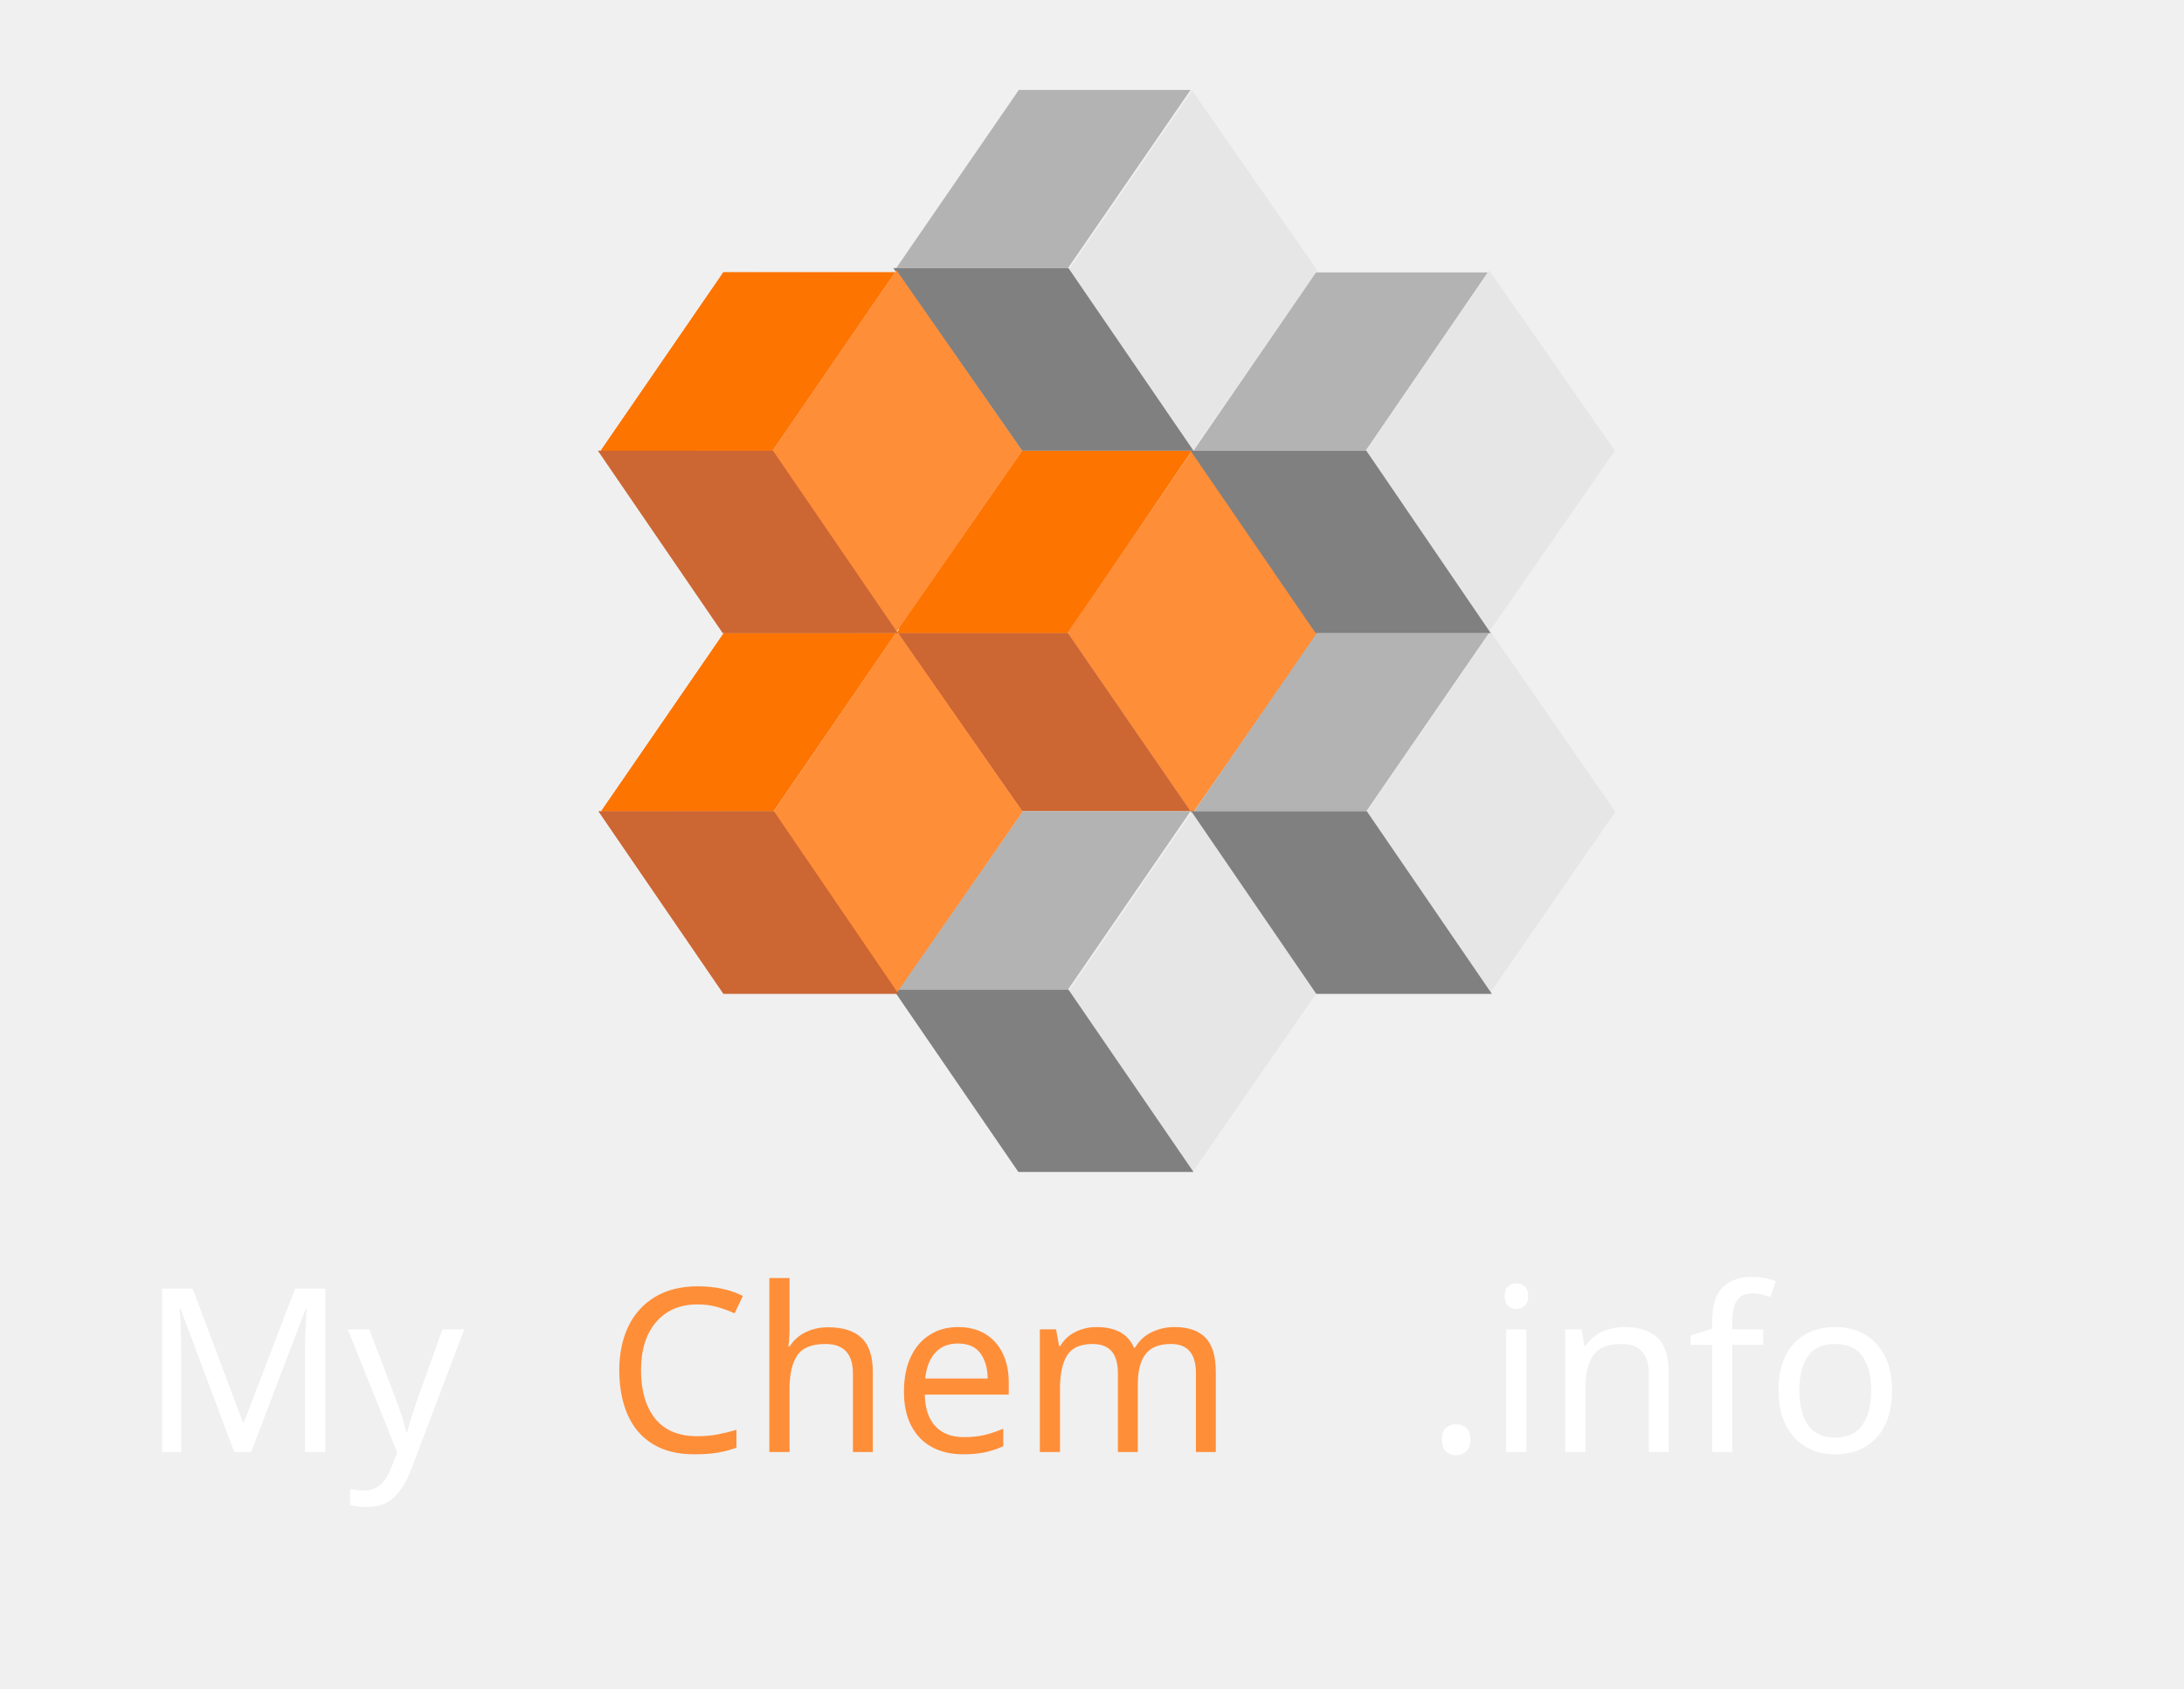
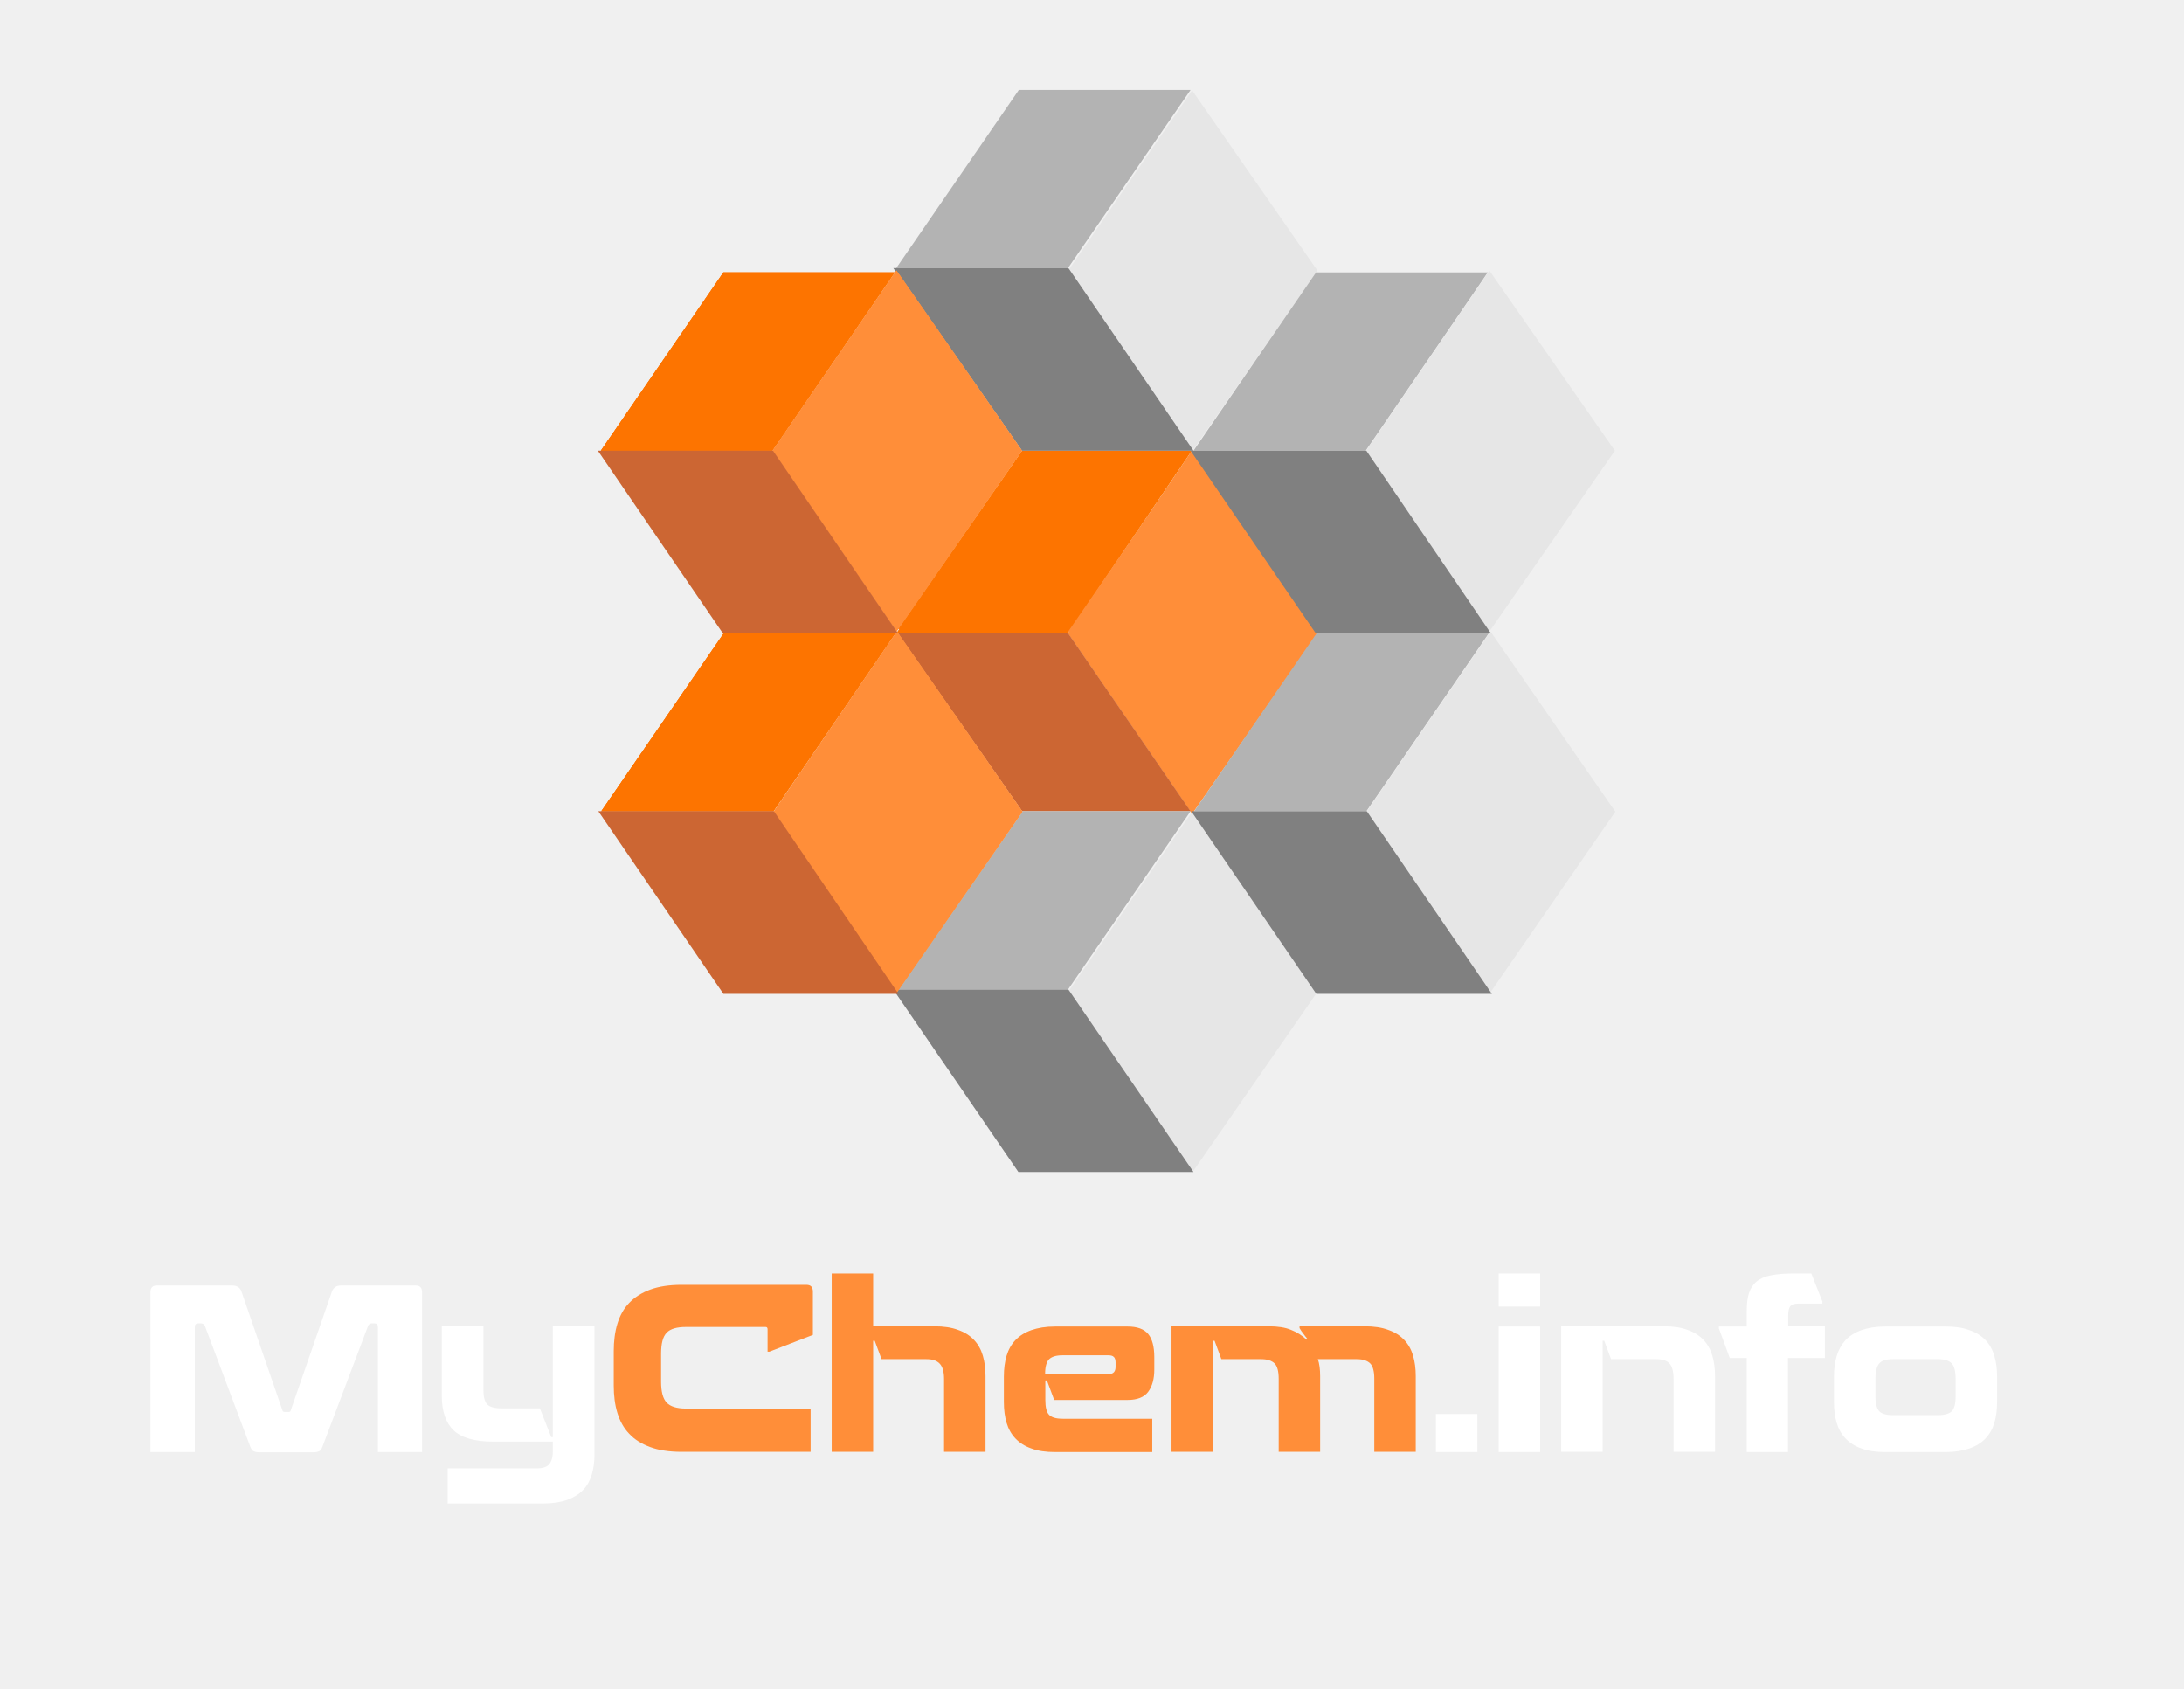
<svg xmlns="http://www.w3.org/2000/svg" version="1.1" id="Layer_1" x="0px" y="0px" viewBox="0 0 964 745" style="enable-background:new 0 0 964 745;" xml:space="preserve">
  <style type="text/css">
	.st0{fill:none;}
- 	.st1{fill:#FFFFFF;}
- 	.st2{font-family:'RechargeRg-Bold';}
- 	.st3{font-size:101px;}
- 	.st4{fill:#FF8E39;}
- 	.st5{fill:url(#SVGID_1_);}
- 	.st6{fill:url(#SVGID_2_);}
- 	.st7{fill:#FD7400;}
- 	.st8{fill:url(#SVGID_3_);}
- 	.st9{fill:#CC6633;}
- 	.st10{fill:#B3B3B3;}
- 	.st11{fill:#E6E6E6;}
- 	.st12{fill:#808080;}
- 	.st13{fill:url(#SVGID_4_);}
- 	.st14{fill:url(#SVGID_5_);}
- 	.st15{fill:url(#SVGID_6_);}
- 	.st16{fill:url(#SVGID_7_);}
- 	.st17{fill:url(#SVGID_8_);}
- 	.st18{fill:url(#SVGID_9_);}
+ 	.st1{enable-background:new    ;}
+ 	.st2{fill:#FFFFFF;}
+ 	.st3{fill:#FF8E39;}
+ 	.st4{fill:url(#SVGID_1_);}
+ 	.st5{fill:url(#SVGID_2_);}
+ 	.st6{fill:#FD7400;}
+ 	.st7{fill:url(#SVGID_3_);}
+ 	.st8{fill:#CC6633;}
+ 	.st9{fill:#B3B3B3;}
+ 	.st10{fill:#E6E6E6;}
+ 	.st11{fill:#808080;}
+ 	.st12{fill:url(#SVGID_4_);}
+ 	.st13{fill:url(#SVGID_5_);}
+ 	.st14{fill:url(#SVGID_6_);}
+ 	.st15{fill:url(#SVGID_7_);}
+ 	.st16{fill:url(#SVGID_8_);}
+ 	.st17{fill:url(#SVGID_9_);}
</style>
  <rect x="61.8" y="562" class="st0" width="841.2" height="119" />
  <g>
-     <text transform="matrix(1 0 0 1 61.7878 640.7798)" class="st1 st2 st3">My</text>
-     <text transform="matrix(1 0 0 1 267.1878 640.7798)" class="st4 st2 st3">Chem</text>
-     <text transform="matrix(1 0 0 1 629.1878 640.7798)" class="st1 st2 st3">.info</text>
+     <g class="st1">
+       <path class="st2" d="M166.8,640.8v-55.2c0-1.1-0.5-1.6-1.5-1.6h-1.1c-0.9,0-1.5,0.4-1.8,1.3l-20.1,53.2c-0.3,0.9-0.8,1.6-1.4,1.9    c-0.6,0.3-1.4,0.5-2.5,0.5h-23.9c-1.1,0-2-0.2-2.6-0.5c-0.6-0.3-1-0.9-1.4-1.9l-20-53.2c-0.3-0.9-1-1.3-1.9-1.3h-1    c-1.1,0-1.6,0.5-1.6,1.6v55.2H66.4v-70.5c0-2,0.9-3,2.8-3h33.2c2.2,0,3.6,0.9,4.2,2.7l18.1,52.5c0.1,0.4,0.4,0.6,1,0.6h1.8    c0.4,0,0.7-0.2,0.8-0.6l18.2-52.5c0.3-0.9,0.8-1.5,1.5-2c0.6-0.5,1.5-0.7,2.7-0.7h32.8c1.9,0,2.8,1,2.8,3v70.5H166.8z" />
+       <path class="st2" d="M243.3,634.2h0.7v-48.9h18.4v56.6c0,3.2-0.4,6.2-1.2,8.8c-0.8,2.7-2,4.9-3.8,6.8c-1.8,1.9-4.1,3.3-7,4.4    c-2.9,1-6.5,1.6-10.7,1.6h-42.1v-15.5h39.3c2.6,0,4.5-0.6,5.5-1.8c1-1.2,1.6-3,1.6-5.6v-4.4h-26.2c-8.3,0-14.1-1.7-17.6-5    c-3.4-3.3-5.2-8.4-5.2-15.2v-30.7h18.4v28.3c0,3,0.6,5.1,1.7,6.2c1.1,1.1,3.2,1.7,6.1,1.7h17.1L243.3,634.2z" />
+     </g>
+     <g class="st1">
+       <path class="st3" d="M339.6,596.5h-0.8v-9.9c0-0.7-0.3-1-0.9-1h-35.1c-4,0-6.9,0.8-8.5,2.5c-1.7,1.7-2.5,4.8-2.5,9.3v12.3    c0,4.4,0.8,7.5,2.4,9.2c1.6,1.8,4.5,2.7,8.6,2.7h55v19.1h-56.9c-5.5,0-10.1-0.7-13.9-2.1c-3.8-1.4-6.9-3.3-9.3-5.9    c-2.4-2.5-4.1-5.6-5.2-9.2c-1.1-3.6-1.6-7.6-1.6-12.1v-15.1c0-4.4,0.5-8.5,1.6-12.1c1.1-3.6,2.8-6.7,5.2-9.2    c2.4-2.5,5.5-4.5,9.3-5.9c3.8-1.4,8.5-2.1,13.9-2.1h55c2,0,2.9,1,2.9,3v19.1L339.6,596.5z" />
+       <path class="st3" d="M367.1,562h18.3v23.3h27c4.1,0,7.6,0.5,10.5,1.6c2.9,1,5.2,2.5,7,4.4c1.8,1.9,3.1,4.2,3.9,6.9    c0.8,2.7,1.2,5.7,1.2,9.1v33.4h-18.3v-32.2c0-3.2-0.7-5.5-2-6.8c-1.3-1.3-3.2-1.9-5.8-1.9h-19.8l-3-8.1h-0.7v49h-18.3V562z" />
+       <path class="st3" d="M462.1,609.2h-0.7v8.6c0,3.2,0.5,5.3,1.6,6.5c1.1,1.2,3.1,1.8,6.1,1.8h39.5v14.7h-42.9    c-4.1,0-7.6-0.5-10.5-1.6c-2.9-1-5.2-2.5-7-4.4c-1.8-1.9-3.1-4.2-3.9-6.9c-0.8-2.7-1.2-5.7-1.2-9.1v-11.4c0-3.4,0.4-6.4,1.2-9.1    c0.8-2.7,2.1-5,3.9-6.9c1.8-1.9,4.2-3.4,7-4.4c2.9-1,6.3-1.6,10.5-1.6h32c4.2,0,7.3,1.1,9.1,3.3c1.8,2.2,2.7,5.6,2.7,10.3v5.4    c0,4.1-0.9,7.4-2.7,9.8c-1.8,2.4-4.8,3.6-9.1,3.6h-32.4L462.1,609.2z M461.4,606.4h27.9c2.1,0,3.1-1.1,3.1-3.2v-2    c0-1.1-0.3-2-0.8-2.4c-0.5-0.5-1.3-0.7-2.4-0.7h-20.2c-2.8,0-4.8,0.6-6,1.8c-1.1,1.2-1.7,3.3-1.7,6.3V606.4z" />
+       <path class="st3" d="M573.7,585.3h28.6c4.1,0,7.6,0.5,10.5,1.6c2.9,1,5.2,2.5,7,4.4c1.8,1.9,3.1,4.2,3.9,6.9    c0.8,2.7,1.2,5.7,1.2,9.1v33.4h-18.3v-32.3c0-3.2-0.6-5.5-1.8-6.7s-3.2-1.9-5.9-1.9h-17.2c0.7,2.1,1,4.6,1,7.5v33.4h-18.3v-32.3    c0-3.2-0.6-5.5-1.8-6.7c-1.2-1.2-3.2-1.9-5.9-1.9h-17.6l-3-8.1h-0.7v49h-18.3v-55.4h42.9c4,0,7.3,0.5,9.9,1.6    c2.6,1,4.9,2.5,6.8,4.3l0.4-0.3c-0.6-0.7-1.2-1.5-1.8-2.3c-0.6-0.8-1.2-1.6-1.7-2.5V585.3z" />
+     </g>
+     <g class="st1">
+       <path class="st2" d="M633.8,640.8V624h18.3v16.8H633.8z" />
+       <path class="st2" d="M661.5,576.6V562h18.3v14.6H661.5z M661.5,640.8v-55.4h18.3v55.4H661.5z" />
+       <path class="st2" d="M689.2,585.3h45.2c4.1,0,7.6,0.5,10.5,1.6c2.9,1,5.2,2.5,7,4.4c1.8,1.9,3.1,4.2,3.9,6.9    c0.8,2.7,1.2,5.7,1.2,9.1v33.4h-18.3v-32.2c0-3.2-0.6-5.5-1.8-6.8c-1.2-1.3-3.2-1.9-6-1.9h-19.8l-3-8.1h-0.7v49h-18.3V585.3z" />
+       <path class="st2" d="M805.4,599.3h-16.2v41.5H771v-41.5h-7.5l-4.8-13.1v-0.8H771v-6.7c0-3.3,0.3-6,1-8.1c0.7-2.1,1.8-3.8,3.4-5.1    c1.6-1.3,3.7-2.2,6.3-2.7c2.6-0.5,5.8-0.8,9.6-0.8h8.2l4.9,12.4v0.9h-10.7c-1.8,0-2.9,0.4-3.5,1.2c-0.6,0.8-0.9,2.1-0.9,3.9v4.9    h16.2V599.3z" />
+       <path class="st2" d="M881.5,618.8c0,3.4-0.4,6.4-1.2,9.1c-0.8,2.7-2.1,5-3.9,6.9c-1.8,1.9-4.2,3.4-7.1,4.4    c-2.9,1-6.4,1.6-10.5,1.6h-26.7c-4.1,0-7.6-0.5-10.5-1.6c-2.9-1-5.2-2.5-7-4.4c-1.8-1.9-3.1-4.2-3.9-6.9c-0.8-2.7-1.2-5.7-1.2-9.1    v-11.4c0-3.3,0.4-6.3,1.2-9c0.8-2.7,2.1-5,3.9-7c1.8-1.9,4.2-3.4,7-4.4c2.9-1,6.3-1.6,10.5-1.6h26.7c4.1,0,7.6,0.5,10.5,1.6    c2.9,1,5.3,2.5,7.1,4.4c1.8,1.9,3.1,4.2,3.9,7c0.8,2.7,1.2,5.7,1.2,9V618.8z M855.4,624.5c2.9,0,4.9-0.6,6.1-1.7    c1.1-1.1,1.7-3.3,1.7-6.5v-7.8c0-3.4-0.6-5.7-1.8-6.9c-1.2-1.2-3.2-1.8-6-1.8h-19.9c-2.9,0-4.9,0.6-6,1.9    c-1.1,1.2-1.7,3.5-1.7,6.8v7.8c0,3.2,0.6,5.3,1.7,6.5c1.1,1.1,3.1,1.7,6,1.7H855.4z" />
+     </g>
  </g>
  <g>
    <g>
      <g>
        <g>
          <g>
            <polygon class="st0" points="525.5,198.9 471.4,277.5 395.6,277.5 449.7,198.9      " />
          </g>
          <g>
            <polygon class="st0" points="525.5,198.9 471.4,277.5 395.6,277.5 449.7,198.9      " />
          </g>
          <g>
            <polygon class="st0" points="526,199 471.4,279.5 395.6,279.5 451,199      " />
          </g>
        </g>
        <g>
          <g>
            <polygon class="st0" points="526.2,199.2 581.5,278.7 526.2,358.2 471.5,278.7      " />
          </g>
          <g>
            <polygon class="st0" points="526.2,199.2 581.5,278.7 526.2,358.2 471.5,278.7      " />
          </g>
          <g>
            <polygon class="st0" points="526,199 581.5,279.7 526.2,359.2 471.5,279.7      " />
          </g>
        </g>
        <g>
          <polygon class="st0" points="471.4,279.4 525.5,358 449.7,358 395.6,279.4     " />
        </g>
      </g>
      <g>
        <g>
          <polygon class="st0" points="525.5,39.7 471.4,118.3 395.6,118.3 449.7,39.7     " />
        </g>
        <g>
          <polygon class="st0" points="526.2,39.9 581.5,119.4 526.2,199.2 471.5,119.4     " />
        </g>
        <g>
          <polygon class="st0" points="471.6,118.3 526.8,198.9 449.5,198.9 394.3,118.3     " />
        </g>
      </g>
      <g>
        <g>
          <polygon class="st0" points="525.5,358 471.4,436.7 395.6,436.7 449.7,358     " />
        </g>
        <g>
          <polygon class="st0" points="526.2,358.2 581.5,437.7 526.2,517.5 471.5,437.7     " />
        </g>
        <g>
          <polygon class="st0" points="471.6,436.7 526.8,517.2 449.5,517.2 394.3,436.7     " />
        </g>
      </g>
      <g>
        <g>
          <polygon class="st0" points="657.2,279.4 603.1,358 527.1,358 581.2,279.4     " />
        </g>
        <g>
          <polygon class="st0" points="657.9,278.7 713,358.2 657.9,437.9 603.2,358.2     " />
        </g>
        <g>
          <polygon class="st0" points="603.3,358 658.5,438.6 581,438.6 525.8,358     " />
        </g>
      </g>
      <g>
        <g>
          <polygon class="st0" points="656.7,120.2 602.8,198.9 526.8,198.9 580.9,120.2     " />
        </g>
        <g>
          <polygon class="st0" points="657.4,119.4 712.8,198.9 657.4,278.7 603,198.9     " />
        </g>
        <g>
          <polygon class="st0" points="603.1,198.9 658,279.4 580.7,279.4 525.5,198.9     " />
        </g>
      </g>
      <g>
        <g>
          <g>
            <polygon class="st0" points="395.3,279.4 341.4,358 265.4,358 319.5,279.4      " />
          </g>
          <g>
            <polygon class="st0" points="395.3,279.4 341.4,358 265.4,358 319.5,279.4      " />
          </g>
          <g>
            <polygon class="st0" points="395.3,279.4 341.4,358 265.4,358 319.5,279.4      " />
          </g>
        </g>
        <g>
          <g>
            <polygon class="st0" points="395.9,278.7 451.3,358.2 395.9,437.9 341.5,358.2      " />
          </g>
          <g>
            <polygon class="st0" points="395.9,278.7 451.3,358.2 395.9,437.9 341.5,358.2      " />
          </g>
          <g>
            <polygon class="st0" points="395.9,278.7 451.3,358.2 395.9,437.9 341.5,358.2      " />
          </g>
        </g>
        <g>
          <polygon class="st0" points="341.6,358 396.6,438.6 319.3,438.6 264.1,358     " />
        </g>
      </g>
      <g>
        <g>
          <g>
            <polygon class="st0" points="395,120.2 340.9,198.9 265.2,198.9 319.3,120.2      " />
          </g>
          <g>
            <polygon class="st0" points="395,120.2 340.9,198.9 265.2,198.9 319.3,120.2      " />
          </g>
          <g>
            <polygon class="st0" points="395,120.2 340.9,198.9 265.2,198.9 319.3,120.2      " />
          </g>
        </g>
        <g>
          <g>
            <polygon class="st0" points="395.7,119.4 451.1,198.9 395.7,278.7 341,198.9      " />
          </g>
          <g>
            <polygon class="st0" points="395.7,119.4 451.1,198.9 395.7,278.7 341,198.9      " />
          </g>
          <g>
            <polygon class="st0" points="395.7,119.4 451.1,198.9 395.7,278.7 341,198.9      " />
          </g>
        </g>
        <g>
          <polygon class="st0" points="341.2,198.9 396.3,279.4 319,279.4 263.9,198.9     " />
        </g>
      </g>
    </g>
    <g>
      <g>
        <g>
          <g>
-             <linearGradient id="SVGID_1_" gradientUnits="userSpaceOnUse" x1="-24.4" y1="788.3" x2="105.5" y2="788.3" gradientTransform="matrix(1 0 0 -1 420 1026.5)">
+             <linearGradient id="SVGID_1_" gradientUnits="userSpaceOnUse" x1="-24.4" y1="-20.3" x2="105.5" y2="-20.3" gradientTransform="matrix(1 0 0 1 420 258.5)">
+               <stop offset="0" style="stop-color:#FD7400" />
+               <stop offset="1" style="stop-color:#FF8E39" />
+             </linearGradient>
+             <polygon class="st4" points="525.5,198.9 471.4,277.5 395.6,277.5 449.7,198.9      " />
+           </g>
+           <g>
+             <linearGradient id="SVGID_2_" gradientUnits="userSpaceOnUse" x1="173.6" y1="-24.679" x2="303.5" y2="-24.679" gradientTransform="matrix(1 0 0 1 222 262.8787)">
              <stop offset="0" style="stop-color:#FD7400" />
              <stop offset="1" style="stop-color:#FF8E39" />
            </linearGradient>
            <polygon class="st5" points="525.5,198.9 471.4,277.5 395.6,277.5 449.7,198.9      " />
          </g>
          <g>
-             <linearGradient id="SVGID_2_" gradientUnits="userSpaceOnUse" x1="173.6" y1="792.679" x2="303.5" y2="792.679" gradientTransform="matrix(1 0 0 -1 222 1030.879)">
-               <stop offset="0" style="stop-color:#FD7400" />
-               <stop offset="1" style="stop-color:#FF8E39" />
-             </linearGradient>
-             <polygon class="st6" points="525.5,198.9 471.4,277.5 395.6,277.5 449.7,198.9      " />
-           </g>
-           <g>
-             <polygon class="st7" points="526,199 471.4,279.5 395.6,279.5 451,199      " />
-           </g>
-         </g>
-         <g>
-           <g>
-             <linearGradient id="SVGID_3_" gradientUnits="userSpaceOnUse" x1="51.5" y1="747.8" x2="161.358" y2="747.8" gradientTransform="matrix(1 0 0 -1 420 1026.5)">
+             <polygon class="st6" points="526,199 471.4,279.5 395.6,279.5 451,199      " />
+           </g>
+         </g>
+         <g>
+           <g>
+             <linearGradient id="SVGID_3_" gradientUnits="userSpaceOnUse" x1="51.5" y1="20.2" x2="161.358" y2="20.2" gradientTransform="matrix(1 0 0 1 420 258.5)">
              <stop offset="0" style="stop-color:#FF8E39;stop-opacity:0" />
              <stop offset="0.124" style="stop-color:#FF913E;stop-opacity:0.124" />
              <stop offset="0.266" style="stop-color:#FF994C;stop-opacity:0.266" />
              <stop offset="0.418" style="stop-color:#FFA663;stop-opacity:0.418" />
              <stop offset="0.577" style="stop-color:#FFB883;stop-opacity:0.577" />
              <stop offset="0.74" style="stop-color:#FFD0AD;stop-opacity:0.74" />
              <stop offset="0.905" style="stop-color:#FFEDDF;stop-opacity:0.905" />
              <stop offset="1" style="stop-color:#FFFFFF" />
            </linearGradient>
-             <polygon class="st8" points="526.2,199.2 581.5,278.7 526.2,358.2 471.5,278.7      " />
-           </g>
-           <g>
-             <polygon class="st4" points="526.2,199.2 581.5,278.7 526.2,358.2 471.5,278.7      " />
-           </g>
-           <g>
-             <polygon class="st4" points="526,199 581.5,279.7 526.2,359.2 471.5,279.7      " />
-           </g>
-         </g>
-         <g>
-           <polygon class="st9" points="471.4,279.4 525.5,358 449.7,358 395.6,279.4     " />
-         </g>
-       </g>
-       <g>
-         <g>
-           <polygon class="st10" points="525.5,39.7 471.4,118.3 395.6,118.3 449.7,39.7     " />
-         </g>
-         <g>
-           <polygon class="st11" points="526.2,39.9 581.5,119.4 526.2,199.2 471.5,119.4     " />
-         </g>
-         <g>
-           <polygon class="st12" points="471.6,118.3 526.8,198.9 449.5,198.9 394.3,118.3     " />
-         </g>
-       </g>
-       <g>
-         <g>
-           <polygon class="st10" points="525.5,358 471.4,436.7 395.6,436.7 449.7,358     " />
-         </g>
-         <g>
-           <polygon class="st11" points="526.2,358.2 581.5,437.7 526.2,517.5 471.5,437.7     " />
-         </g>
-         <g>
-           <polygon class="st12" points="471.6,436.7 526.8,517.2 449.5,517.2 394.3,436.7     " />
-         </g>
-       </g>
-       <g>
-         <g>
-           <polygon class="st10" points="657.2,279.4 603.1,358 527.1,358 581.2,279.4     " />
-         </g>
-         <g>
-           <polygon class="st11" points="657.9,278.7 713,358.2 657.9,437.9 603.2,358.2     " />
-         </g>
-         <g>
-           <polygon class="st12" points="603.3,358 658.5,438.6 581,438.6 525.8,358     " />
-         </g>
-       </g>
-       <g>
-         <g>
-           <polygon class="st10" points="656.7,120.2 602.8,198.9 526.8,198.9 580.9,120.2     " />
-         </g>
-         <g>
-           <polygon class="st11" points="657.4,119.4 712.8,198.9 657.4,278.7 603,198.9     " />
-         </g>
-         <g>
-           <polygon class="st12" points="603.1,198.9 658,279.4 580.7,279.4 525.5,198.9     " />
-         </g>
-       </g>
-       <g>
-         <g>
-           <g>
-             <linearGradient id="SVGID_4_" gradientUnits="userSpaceOnUse" x1="-154.6" y1="707.8" x2="-24.7" y2="707.8" gradientTransform="matrix(1 0 0 -1 420 1026.5)">
+             <polygon class="st7" points="526.2,199.2 581.5,278.7 526.2,358.2 471.5,278.7      " />
+           </g>
+           <g>
+             <polygon class="st3" points="526.2,199.2 581.5,278.7 526.2,358.2 471.5,278.7      " />
+           </g>
+           <g>
+             <polygon class="st3" points="526,199 581.5,279.7 526.2,359.2 471.5,279.7      " />
+           </g>
+         </g>
+         <g>
+           <polygon class="st8" points="471.4,279.4 525.5,358 449.7,358 395.6,279.4     " />
+         </g>
+       </g>
+       <g>
+         <g>
+           <polygon class="st9" points="525.5,39.7 471.4,118.3 395.6,118.3 449.7,39.7     " />
+         </g>
+         <g>
+           <polygon class="st10" points="526.2,39.9 581.5,119.4 526.2,199.2 471.5,119.4     " />
+         </g>
+         <g>
+           <polygon class="st11" points="471.6,118.3 526.8,198.9 449.5,198.9 394.3,118.3     " />
+         </g>
+       </g>
+       <g>
+         <g>
+           <polygon class="st9" points="525.5,358 471.4,436.7 395.6,436.7 449.7,358     " />
+         </g>
+         <g>
+           <polygon class="st10" points="526.2,358.2 581.5,437.7 526.2,517.5 471.5,437.7     " />
+         </g>
+         <g>
+           <polygon class="st11" points="471.6,436.7 526.8,517.2 449.5,517.2 394.3,436.7     " />
+         </g>
+       </g>
+       <g>
+         <g>
+           <polygon class="st9" points="657.2,279.4 603.1,358 527.1,358 581.2,279.4     " />
+         </g>
+         <g>
+           <polygon class="st10" points="657.9,278.7 713,358.2 657.9,437.9 603.2,358.2     " />
+         </g>
+         <g>
+           <polygon class="st11" points="603.3,358 658.5,438.6 581,438.6 525.8,358     " />
+         </g>
+       </g>
+       <g>
+         <g>
+           <polygon class="st9" points="656.7,120.2 602.8,198.9 526.8,198.9 580.9,120.2     " />
+         </g>
+         <g>
+           <polygon class="st10" points="657.4,119.4 712.8,198.9 657.4,278.7 603,198.9     " />
+         </g>
+         <g>
+           <polygon class="st11" points="603.1,198.9 658,279.4 580.7,279.4 525.5,198.9     " />
+         </g>
+       </g>
+       <g>
+         <g>
+           <g>
+             <linearGradient id="SVGID_4_" gradientUnits="userSpaceOnUse" x1="-154.6" y1="60.2" x2="-24.7" y2="60.2" gradientTransform="matrix(1 0 0 1 420 258.5)">
+               <stop offset="0" style="stop-color:#FD7400" />
+               <stop offset="1" style="stop-color:#FF8E39" />
+             </linearGradient>
+             <polygon class="st12" points="395.3,279.4 341.4,358 265.4,358 319.5,279.4      " />
+           </g>
+           <g>
+             <linearGradient id="SVGID_5_" gradientUnits="userSpaceOnUse" x1="43.4" y1="55.821" x2="173.3" y2="55.821" gradientTransform="matrix(1 0 0 1 222 262.8787)">
              <stop offset="0" style="stop-color:#FD7400" />
              <stop offset="1" style="stop-color:#FF8E39" />
            </linearGradient>
            <polygon class="st13" points="395.3,279.4 341.4,358 265.4,358 319.5,279.4      " />
          </g>
          <g>
-             <linearGradient id="SVGID_5_" gradientUnits="userSpaceOnUse" x1="43.4" y1="712.179" x2="173.3" y2="712.179" gradientTransform="matrix(1 0 0 -1 222 1030.879)">
-               <stop offset="0" style="stop-color:#FD7400" />
-               <stop offset="1" style="stop-color:#FF8E39" />
-             </linearGradient>
-             <polygon class="st14" points="395.3,279.4 341.4,358 265.4,358 319.5,279.4      " />
-           </g>
-           <g>
-             <polygon class="st7" points="395.3,279.4 341.4,358 265.4,358 319.5,279.4      " />
-           </g>
-         </g>
-         <g>
-           <g>
-             <linearGradient id="SVGID_6_" gradientUnits="userSpaceOnUse" x1="-78.5" y1="668.2" x2="31.3" y2="668.2" gradientTransform="matrix(1 0 0 -1 420 1026.5)">
+             <polygon class="st6" points="395.3,279.4 341.4,358 265.4,358 319.5,279.4      " />
+           </g>
+         </g>
+         <g>
+           <g>
+             <linearGradient id="SVGID_6_" gradientUnits="userSpaceOnUse" x1="-78.5" y1="99.8" x2="31.3" y2="99.8" gradientTransform="matrix(1 0 0 1 420 258.5)">
              <stop offset="0" style="stop-color:#FF8E39;stop-opacity:0" />
              <stop offset="0.124" style="stop-color:#FF913E;stop-opacity:0.124" />
              <stop offset="0.266" style="stop-color:#FF994C;stop-opacity:0.266" />
              <stop offset="0.418" style="stop-color:#FFA663;stop-opacity:0.418" />
              <stop offset="0.577" style="stop-color:#FFB883;stop-opacity:0.577" />
              <stop offset="0.74" style="stop-color:#FFD0AD;stop-opacity:0.74" />
              <stop offset="0.905" style="stop-color:#FFEDDF;stop-opacity:0.905" />
              <stop offset="1" style="stop-color:#FFFFFF" />
            </linearGradient>
-             <polygon class="st15" points="395.9,278.7 451.3,358.2 395.9,437.9 341.5,358.2      " />
-           </g>
-           <g>
-             <polygon class="st4" points="395.9,278.7 451.3,358.2 395.9,437.9 341.5,358.2      " />
-           </g>
-           <g>
-             <polygon class="st4" points="395.9,278.7 451.3,358.2 395.9,437.9 341.5,358.2      " />
-           </g>
-         </g>
-         <g>
-           <polygon class="st9" points="341.6,358 396.6,438.6 319.3,438.6 264.1,358     " />
-         </g>
-       </g>
-       <g>
-         <g>
-           <g>
-             <linearGradient id="SVGID_7_" gradientUnits="userSpaceOnUse" x1="-154.8" y1="866.95" x2="-25" y2="866.95" gradientTransform="matrix(1 0 0 -1 420 1026.5)">
+             <polygon class="st14" points="395.9,278.7 451.3,358.2 395.9,437.9 341.5,358.2      " />
+           </g>
+           <g>
+             <polygon class="st3" points="395.9,278.7 451.3,358.2 395.9,437.9 341.5,358.2      " />
+           </g>
+           <g>
+             <polygon class="st3" points="395.9,278.7 451.3,358.2 395.9,437.9 341.5,358.2      " />
+           </g>
+         </g>
+         <g>
+           <polygon class="st8" points="341.6,358 396.6,438.6 319.3,438.6 264.1,358     " />
+         </g>
+       </g>
+       <g>
+         <g>
+           <g>
+             <linearGradient id="SVGID_7_" gradientUnits="userSpaceOnUse" x1="-154.8" y1="-98.95" x2="-25" y2="-98.95" gradientTransform="matrix(1 0 0 1 420 258.5)">
+               <stop offset="0" style="stop-color:#FD7400" />
+               <stop offset="1" style="stop-color:#FF8E39" />
+             </linearGradient>
+             <polygon class="st15" points="395,120.2 340.9,198.9 265.2,198.9 319.3,120.2      " />
+           </g>
+           <g>
+             <linearGradient id="SVGID_8_" gradientUnits="userSpaceOnUse" x1="43.2" y1="-103.329" x2="173" y2="-103.329" gradientTransform="matrix(1 0 0 1 222 262.8787)">
              <stop offset="0" style="stop-color:#FD7400" />
              <stop offset="1" style="stop-color:#FF8E39" />
            </linearGradient>
            <polygon class="st16" points="395,120.2 340.9,198.9 265.2,198.9 319.3,120.2      " />
          </g>
          <g>
-             <linearGradient id="SVGID_8_" gradientUnits="userSpaceOnUse" x1="43.2" y1="871.329" x2="173" y2="871.329" gradientTransform="matrix(1 0 0 -1 222 1030.879)">
-               <stop offset="0" style="stop-color:#FD7400" />
-               <stop offset="1" style="stop-color:#FF8E39" />
-             </linearGradient>
-             <polygon class="st17" points="395,120.2 340.9,198.9 265.2,198.9 319.3,120.2      " />
-           </g>
-           <g>
-             <polygon class="st7" points="395,120.2 340.9,198.9 265.2,198.9 319.3,120.2      " />
-           </g>
-         </g>
-         <g>
-           <g>
-             <linearGradient id="SVGID_9_" gradientUnits="userSpaceOnUse" x1="-79" y1="827.45" x2="30.858" y2="827.45" gradientTransform="matrix(1 0 0 -1 420 1026.5)">
+             <polygon class="st6" points="395,120.2 340.9,198.9 265.2,198.9 319.3,120.2      " />
+           </g>
+         </g>
+         <g>
+           <g>
+             <linearGradient id="SVGID_9_" gradientUnits="userSpaceOnUse" x1="-79" y1="-59.45" x2="30.858" y2="-59.45" gradientTransform="matrix(1 0 0 1 420 258.5)">
              <stop offset="0" style="stop-color:#FF8E39;stop-opacity:0" />
              <stop offset="0.124" style="stop-color:#FF913E;stop-opacity:0.124" />
              <stop offset="0.266" style="stop-color:#FF994C;stop-opacity:0.266" />
              <stop offset="0.418" style="stop-color:#FFA663;stop-opacity:0.418" />
              <stop offset="0.577" style="stop-color:#FFB883;stop-opacity:0.577" />
              <stop offset="0.74" style="stop-color:#FFD0AD;stop-opacity:0.74" />
              <stop offset="0.905" style="stop-color:#FFEDDF;stop-opacity:0.905" />
              <stop offset="1" style="stop-color:#FFFFFF" />
            </linearGradient>
-             <polygon class="st18" points="395.7,119.4 451.1,198.9 395.7,278.7 341,198.9      " />
-           </g>
-           <g>
-             <polygon class="st4" points="395.7,119.4 451.1,198.9 395.7,278.7 341,198.9      " />
-           </g>
-           <g>
-             <polygon class="st4" points="395.7,119.4 451.1,198.9 395.7,278.7 341,198.9      " />
-           </g>
-         </g>
-         <g>
-           <polygon class="st9" points="341.2,198.9 396.3,279.4 319,279.4 263.9,198.9     " />
+             <polygon class="st17" points="395.7,119.4 451.1,198.9 395.7,278.7 341,198.9      " />
+           </g>
+           <g>
+             <polygon class="st3" points="395.7,119.4 451.1,198.9 395.7,278.7 341,198.9      " />
+           </g>
+           <g>
+             <polygon class="st3" points="395.7,119.4 451.1,198.9 395.7,278.7 341,198.9      " />
+           </g>
+         </g>
+         <g>
+           <polygon class="st8" points="341.2,198.9 396.3,279.4 319,279.4 263.9,198.9     " />
        </g>
      </g>
    </g>
  </g>
</svg>
